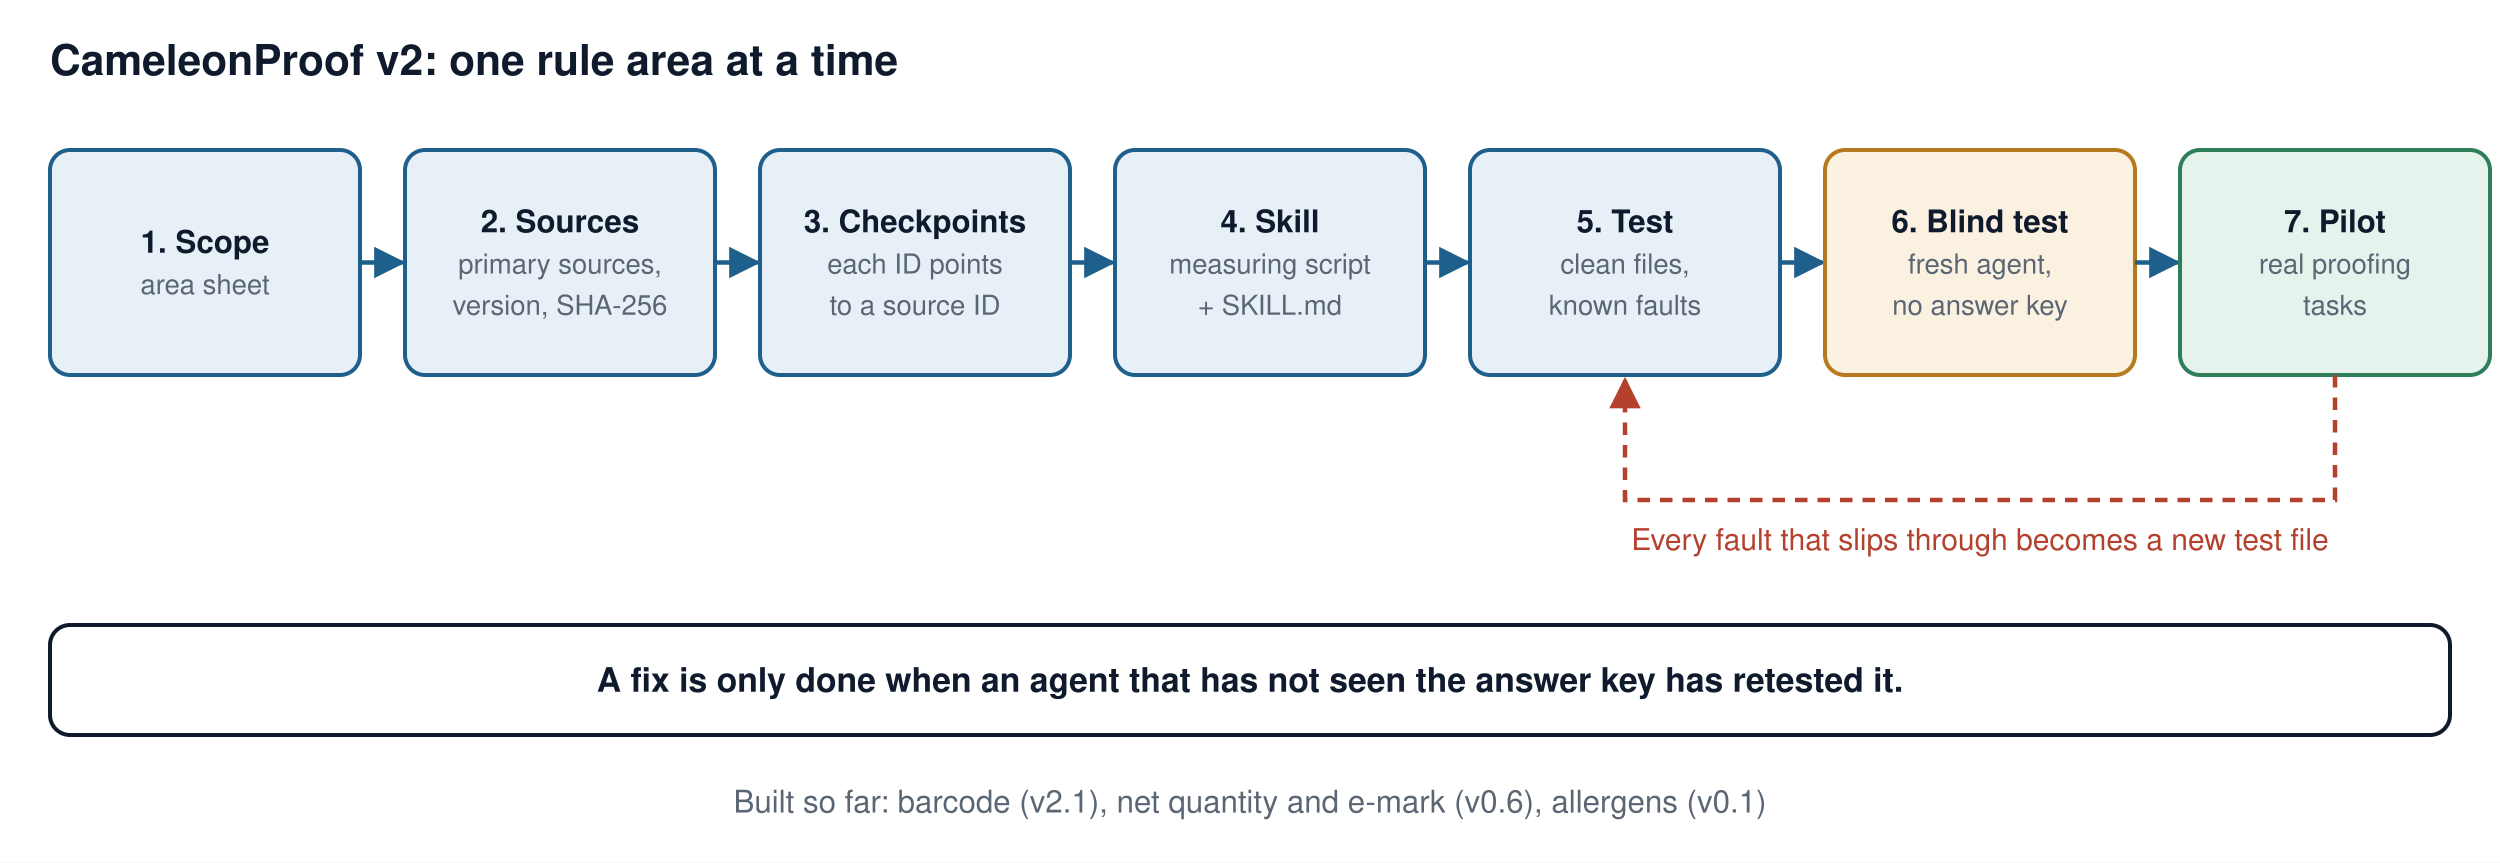
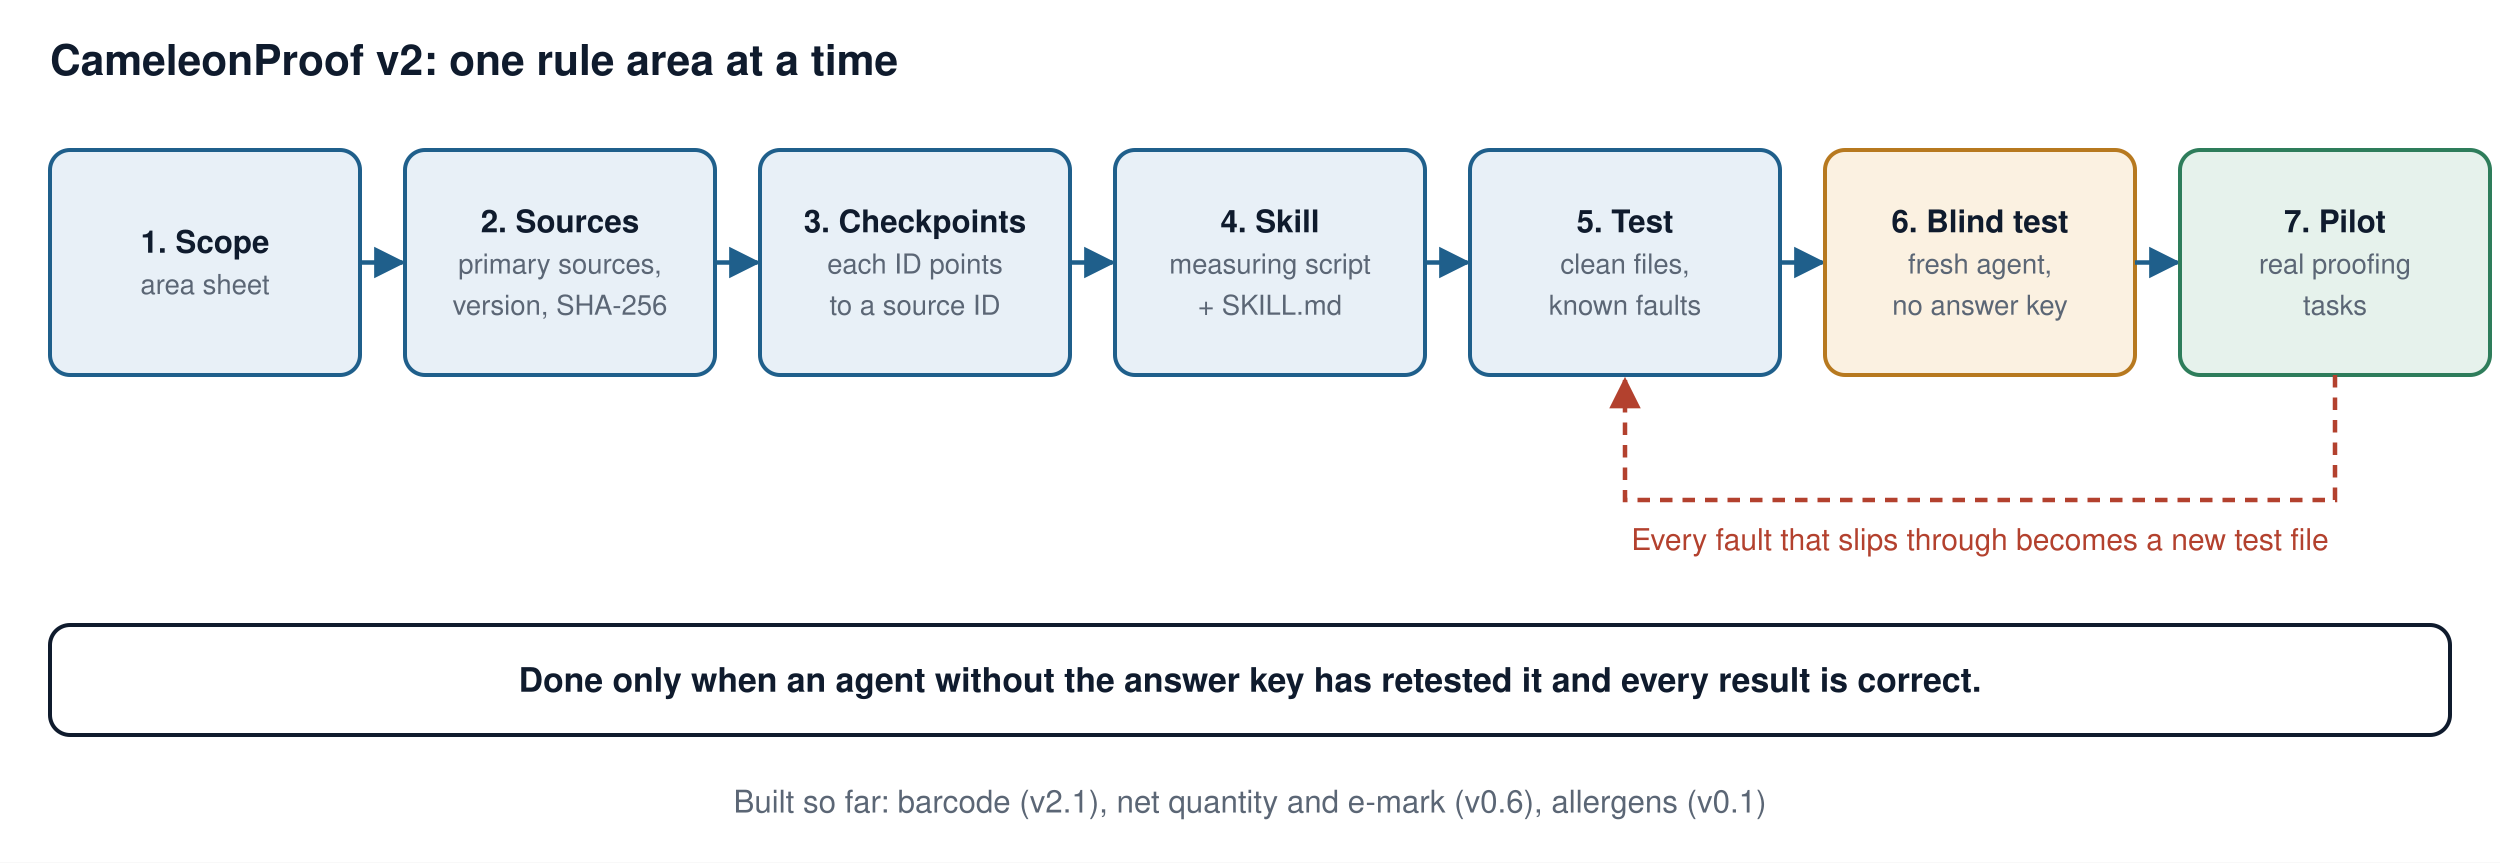
<svg xmlns="http://www.w3.org/2000/svg" viewBox="0 0 1000 345" width="1000" height="345" font-family="Helvetica, Arial, sans-serif">
  <defs>
    <marker id="a-6b7785" viewBox="0 0 10 10" refX="9" refY="5" markerWidth="7" markerHeight="7" orient="auto-start-reverse">
      <path d="M0,0 L10,5 L0,10 z" fill="#6b7785" />
    </marker>
    <marker id="a-1f5f8b" viewBox="0 0 10 10" refX="9" refY="5" markerWidth="7" markerHeight="7" orient="auto-start-reverse">
      <path d="M0,0 L10,5 L0,10 z" fill="#1f5f8b" />
    </marker>
    <marker id="a-b7791f" viewBox="0 0 10 10" refX="9" refY="5" markerWidth="7" markerHeight="7" orient="auto-start-reverse">
      <path d="M0,0 L10,5 L0,10 z" fill="#b7791f" />
    </marker>
    <marker id="a-2e7d5b" viewBox="0 0 10 10" refX="9" refY="5" markerWidth="7" markerHeight="7" orient="auto-start-reverse">
      <path d="M0,0 L10,5 L0,10 z" fill="#2e7d5b" />
    </marker>
    <marker id="a-b3412e" viewBox="0 0 10 10" refX="9" refY="5" markerWidth="7" markerHeight="7" orient="auto-start-reverse">
      <path d="M0,0 L10,5 L0,10 z" fill="#b3412e" />
    </marker>
  </defs>
  <rect width="100%" height="100%" fill="#ffffff" />
  <text x="20" y="30" text-anchor="start" font-size="17" font-weight="700" fill="#0f1b2d">CameleonProof v2: one rule area at a time</text>
  <rect x="20" y="60" width="124" height="90" rx="8" fill="#e8f0f7" stroke="#1f5f8b" stroke-width="1.6" />
  <text x="82.0" y="101.1" text-anchor="middle" font-size="12.5" font-weight="700" fill="#0f1b2d">1. Scope</text>
  <text x="82.0" y="117.6" text-anchor="middle" font-size="11.0" font-weight="400" fill="#5b6675">area sheet</text>
  <line x1="144" y1="105" x2="161" y2="105" stroke="#1f5f8b" stroke-width="1.8" marker-end="url(#a-1f5f8b)" />
  <rect x="162" y="60" width="124" height="90" rx="8" fill="#e8f0f7" stroke="#1f5f8b" stroke-width="1.6" />
  <text x="224.0" y="92.9" text-anchor="middle" font-size="12.5" font-weight="700" fill="#0f1b2d">2. Sources</text>
  <text x="224.0" y="109.4" text-anchor="middle" font-size="11.0" font-weight="400" fill="#5b6675">primary sources,</text>
  <text x="224.0" y="125.9" text-anchor="middle" font-size="11.0" font-weight="400" fill="#5b6675">version, SHA-256</text>
  <line x1="286" y1="105" x2="303" y2="105" stroke="#1f5f8b" stroke-width="1.8" marker-end="url(#a-1f5f8b)" />
  <rect x="304" y="60" width="124" height="90" rx="8" fill="#e8f0f7" stroke="#1f5f8b" stroke-width="1.6" />
  <text x="366.0" y="92.9" text-anchor="middle" font-size="12.5" font-weight="700" fill="#0f1b2d">3. Checkpoints</text>
  <text x="366.0" y="109.4" text-anchor="middle" font-size="11.0" font-weight="400" fill="#5b6675">each ID points</text>
  <text x="366.0" y="125.9" text-anchor="middle" font-size="11.0" font-weight="400" fill="#5b6675">to a source ID</text>
  <line x1="428" y1="105" x2="445" y2="105" stroke="#1f5f8b" stroke-width="1.8" marker-end="url(#a-1f5f8b)" />
  <rect x="446" y="60" width="124" height="90" rx="8" fill="#e8f0f7" stroke="#1f5f8b" stroke-width="1.6" />
  <text x="508.0" y="92.9" text-anchor="middle" font-size="12.5" font-weight="700" fill="#0f1b2d">4. Skill</text>
  <text x="508.0" y="109.4" text-anchor="middle" font-size="11.0" font-weight="400" fill="#5b6675">measuring script</text>
  <text x="508.0" y="125.9" text-anchor="middle" font-size="11.0" font-weight="400" fill="#5b6675">+ SKILL.md</text>
  <line x1="570" y1="105" x2="587" y2="105" stroke="#1f5f8b" stroke-width="1.8" marker-end="url(#a-1f5f8b)" />
  <rect x="588" y="60" width="124" height="90" rx="8" fill="#e8f0f7" stroke="#1f5f8b" stroke-width="1.6" />
  <text x="650.0" y="92.9" text-anchor="middle" font-size="12.5" font-weight="700" fill="#0f1b2d">5. Test</text>
  <text x="650.0" y="109.4" text-anchor="middle" font-size="11.0" font-weight="400" fill="#5b6675">clean files,</text>
  <text x="650.0" y="125.9" text-anchor="middle" font-size="11.0" font-weight="400" fill="#5b6675">known faults</text>
  <line x1="712" y1="105" x2="729" y2="105" stroke="#1f5f8b" stroke-width="1.8" marker-end="url(#a-1f5f8b)" />
  <rect x="730" y="60" width="124" height="90" rx="8" fill="#fbf1e1" stroke="#b7791f" stroke-width="1.6" />
  <text x="792.0" y="92.9" text-anchor="middle" font-size="12.5" font-weight="700" fill="#0f1b2d">6. Blind test</text>
  <text x="792.0" y="109.4" text-anchor="middle" font-size="11.0" font-weight="400" fill="#5b6675">fresh agent,</text>
  <text x="792.0" y="125.9" text-anchor="middle" font-size="11.0" font-weight="400" fill="#5b6675">no answer key</text>
  <line x1="854" y1="105" x2="871" y2="105" stroke="#1f5f8b" stroke-width="1.8" marker-end="url(#a-1f5f8b)" />
  <rect x="872" y="60" width="124" height="90" rx="8" fill="#e6f2ec" stroke="#2e7d5b" stroke-width="1.6" />
  <text x="934.0" y="92.9" text-anchor="middle" font-size="12.5" font-weight="700" fill="#0f1b2d">7. Pilot</text>
  <text x="934.0" y="109.4" text-anchor="middle" font-size="11.0" font-weight="400" fill="#5b6675">real proofing</text>
  <text x="934.0" y="125.9" text-anchor="middle" font-size="11.0" font-weight="400" fill="#5b6675">tasks</text>
  <path d="M934.0,150 L934.0,200 L650.0,200 L650.0,152" fill="none" stroke="#b3412e" stroke-width="1.8" stroke-dasharray="5 4" marker-end="url(#a-b3412e)" />
  <text x="792.0" y="220" text-anchor="middle" font-size="12" font-weight="400" fill="#b3412e">Every fault that slips through becomes a new test file</text>
  <rect x="20" y="250" width="960" height="44" rx="8" fill="#ffffff" stroke="#0f1b2d" stroke-width="1.6" />
-   <text x="500.0" y="276.7" text-anchor="middle" font-size="13.5" font-weight="700" fill="#0f1b2d">A fix is only done when an agent that has not seen the answer key has retested it.</text>
+   <text x="500.0" y="276.7" text-anchor="middle" font-size="13.5" font-weight="700" fill="#0f1b2d">Done only when an agent without the answer key has retested it and every result is correct.</text>
  <text x="500" y="325" text-anchor="middle" font-size="12.5" font-weight="400" fill="#5b6675">Built so far: barcode (v2.1), net quantity and e-mark (v0.6), allergens (v0.1)</text>
</svg>
